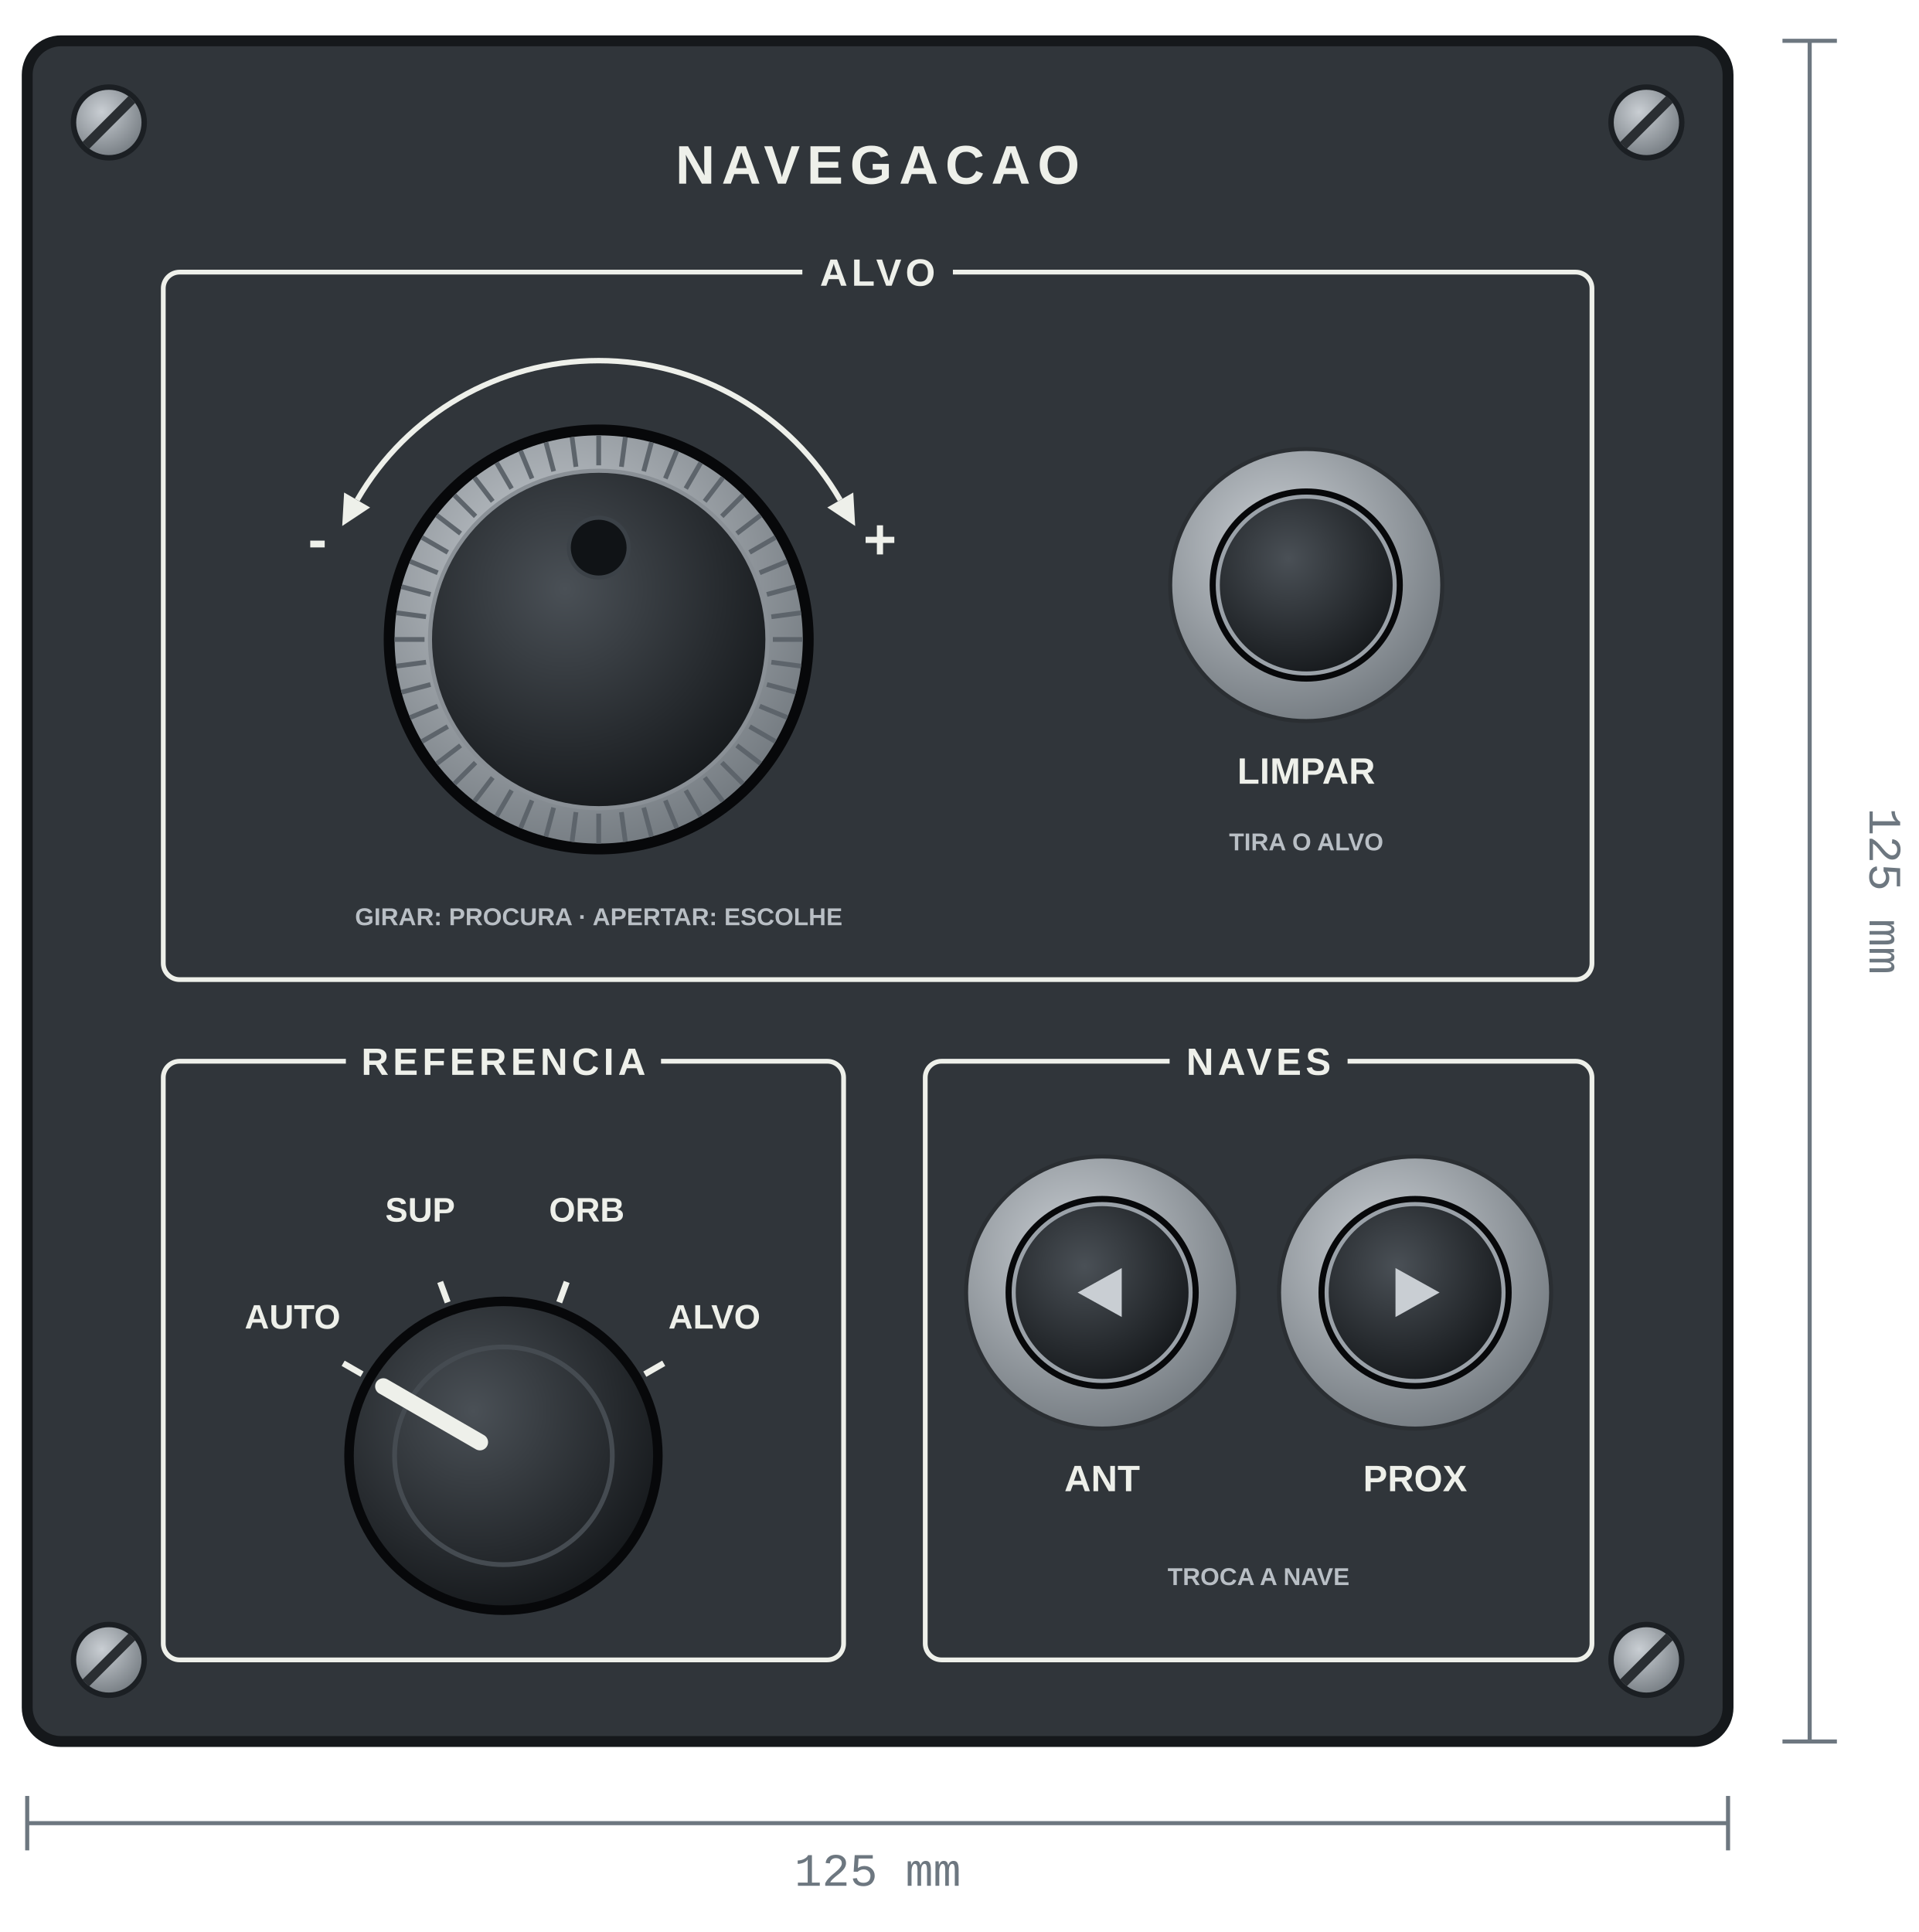
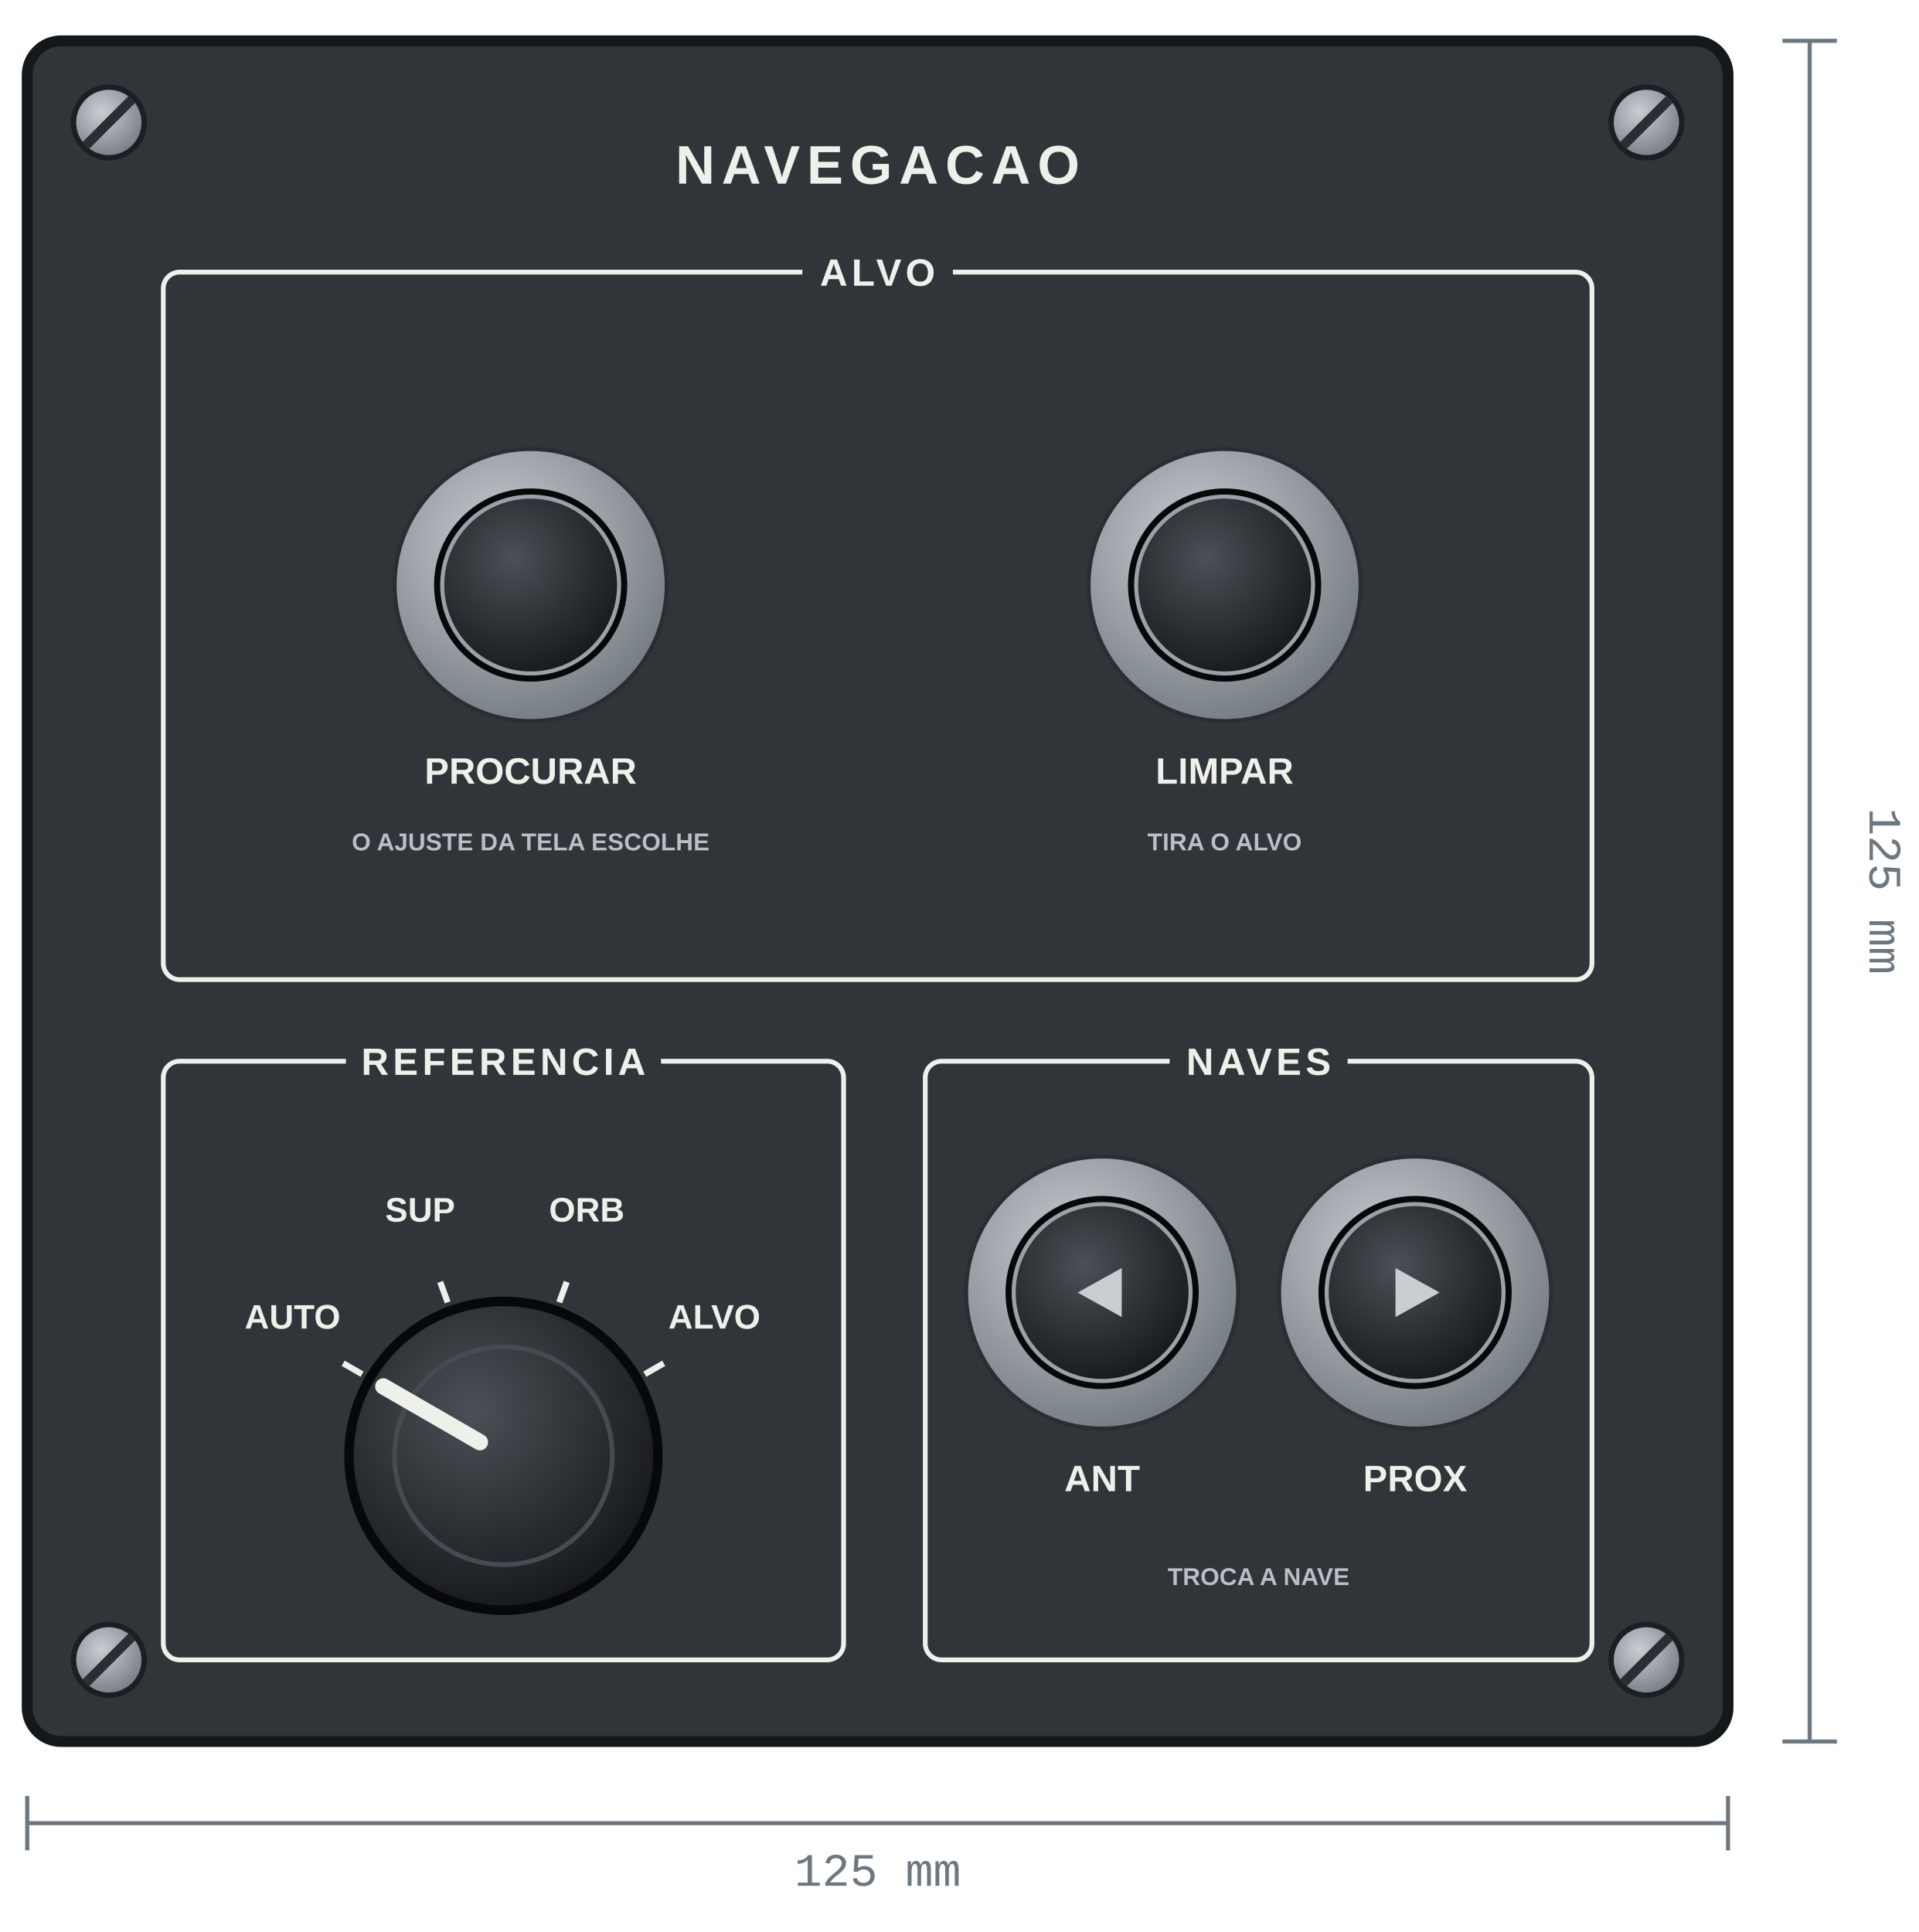
- <svg xmlns="http://www.w3.org/2000/svg" viewBox="-2 -3 141 142" width="564" height="568" role="img" aria-label="Navegacao, 125 por 125 mm: encoder do alvo, LIMPAR, chave rotativa da referencia da navball e ANT e PROX para trocar de nave">
+ <svg xmlns="http://www.w3.org/2000/svg" viewBox="-2 -3 141 142" width="564" height="568" role="img" aria-label="Navegacao, 125 por 125 mm: PROCURAR e LIMPAR o alvo, chave rotativa da referencia da navball e ANT e PROX para trocar de nave">
  <style>.lg{font-family:"B612","Arial Narrow",Arial,sans-serif;font-weight:700}.lcdt{font-family:"B612 Mono","Courier New",monospace;font-weight:700}.dimline{stroke:#6d7780;stroke-width:.3;fill:none}.dimtext{fill:#6d7780;font-family:"B612 Mono","Courier New",monospace;font-size:3.4px}</style>
  <defs>
    <pattern id="zebra" width="6" height="6" patternUnits="userSpaceOnUse" patternTransform="rotate(45)">
      <rect width="6" height="6" fill="#1b1d1f" />
      <rect width="3" height="6" fill="#e7b416" />
    </pattern>
    <radialGradient id="knob" cx="40%" cy="35%" r="70%">
      <stop offset="0" stop-color="#4a5056" />
      <stop offset="1" stop-color="#15181b" />
    </radialGradient>
    <radialGradient id="nut" cx="40%" cy="35%" r="75%">
      <stop offset="0" stop-color="#c9ced3" />
      <stop offset="1" stop-color="#6c7379" />
    </radialGradient>
  </defs>
  <rect x="0" y="0" width="125" height="125" rx="2.5" fill="#30353a" stroke="#15181b" stroke-width=".8" />
  <circle cx="6" cy="6" r="2.6" fill="url(#nut)" stroke="#1b1f23" stroke-width=".4" />
  <line x1="4.3" y1="7.7" x2="7.7" y2="4.3" stroke="#2a2e32" stroke-width=".7" />
  <circle cx="119" cy="6" r="2.6" fill="url(#nut)" stroke="#1b1f23" stroke-width=".4" />
  <line x1="117.3" y1="7.7" x2="120.7" y2="4.3" stroke="#2a2e32" stroke-width=".7" />
  <circle cx="6" cy="119" r="2.6" fill="url(#nut)" stroke="#1b1f23" stroke-width=".4" />
  <line x1="4.3" y1="120.7" x2="7.7" y2="117.3" stroke="#2a2e32" stroke-width=".7" />
  <circle cx="119" cy="119" r="2.6" fill="url(#nut)" stroke="#1b1f23" stroke-width=".4" />
  <line x1="117.3" y1="120.7" x2="120.7" y2="117.3" stroke="#2a2e32" stroke-width=".7" />
  <text class="lg" x="62.5" y="10.5" font-size="4" text-anchor="middle" fill="#eef0ea" letter-spacing=".5">NAVEGACAO</text>
  <rect x="10" y="17" width="105" height="52" rx="1.2" fill="none" stroke="#eef0ea" stroke-width=".35" />
  <rect x="56.968" y="15" width="11.064" height="4" fill="#30353a" />
  <text class="lg" x="62.5" y="18" font-size="2.8" text-anchor="middle" fill="#eef0ea" letter-spacing=".3">ALVO</text>
-   <path d="M24.25 33.75 A20.5 20.5 0 0 1 59.75 33.75" fill="none" stroke="#eef0ea" stroke-width=".4" />
-   <polygon points="23.15,35.66 23.29,33.20 25.20,34.30" fill="#eef0ea" />
-   <polygon points="60.85,35.66 60.71,33.20 58.80,34.30" fill="#eef0ea" />
-   <text class="lg" x="21.33" y="38.08" font-size="4.2" text-anchor="middle" fill="#eef0ea">-</text>
-   <text class="lg" x="62.67" y="38.08" font-size="4.2" text-anchor="middle" fill="#eef0ea">+</text>
-   <circle cx="42" cy="44" r="15.8" fill="#07080a" />
-   <circle cx="42" cy="44" r="15" fill="url(#nut)" />
-   <line x1="54.80" y1="44.00" x2="57.00" y2="44.00" stroke="#5d646b" stroke-width=".35" />
-   <line x1="54.69" y1="45.67" x2="56.87" y2="45.96" stroke="#5d646b" stroke-width=".35" />
-   <line x1="54.36" y1="47.31" x2="56.49" y2="47.88" stroke="#5d646b" stroke-width=".35" />
-   <line x1="53.83" y1="48.90" x2="55.86" y2="49.74" stroke="#5d646b" stroke-width=".35" />
-   <line x1="53.09" y1="50.40" x2="54.99" y2="51.50" stroke="#5d646b" stroke-width=".35" />
-   <line x1="52.15" y1="51.79" x2="53.90" y2="53.13" stroke="#5d646b" stroke-width=".35" />
-   <line x1="51.05" y1="53.05" x2="52.61" y2="54.61" stroke="#5d646b" stroke-width=".35" />
-   <line x1="49.79" y1="54.15" x2="51.13" y2="55.90" stroke="#5d646b" stroke-width=".35" />
-   <line x1="48.40" y1="55.09" x2="49.50" y2="56.99" stroke="#5d646b" stroke-width=".35" />
-   <line x1="46.90" y1="55.83" x2="47.74" y2="57.86" stroke="#5d646b" stroke-width=".35" />
-   <line x1="45.31" y1="56.36" x2="45.88" y2="58.49" stroke="#5d646b" stroke-width=".35" />
-   <line x1="43.67" y1="56.69" x2="43.96" y2="58.87" stroke="#5d646b" stroke-width=".35" />
-   <line x1="42.00" y1="56.80" x2="42.00" y2="59.00" stroke="#5d646b" stroke-width=".35" />
-   <line x1="40.33" y1="56.69" x2="40.04" y2="58.87" stroke="#5d646b" stroke-width=".35" />
-   <line x1="38.69" y1="56.36" x2="38.12" y2="58.49" stroke="#5d646b" stroke-width=".35" />
-   <line x1="37.10" y1="55.83" x2="36.26" y2="57.86" stroke="#5d646b" stroke-width=".35" />
-   <line x1="35.60" y1="55.09" x2="34.50" y2="56.99" stroke="#5d646b" stroke-width=".35" />
-   <line x1="34.21" y1="54.15" x2="32.87" y2="55.90" stroke="#5d646b" stroke-width=".35" />
-   <line x1="32.95" y1="53.05" x2="31.39" y2="54.61" stroke="#5d646b" stroke-width=".35" />
-   <line x1="31.85" y1="51.79" x2="30.10" y2="53.13" stroke="#5d646b" stroke-width=".35" />
-   <line x1="30.91" y1="50.40" x2="29.01" y2="51.50" stroke="#5d646b" stroke-width=".35" />
-   <line x1="30.17" y1="48.90" x2="28.14" y2="49.74" stroke="#5d646b" stroke-width=".35" />
-   <line x1="29.64" y1="47.31" x2="27.51" y2="47.88" stroke="#5d646b" stroke-width=".35" />
-   <line x1="29.31" y1="45.67" x2="27.13" y2="45.96" stroke="#5d646b" stroke-width=".35" />
-   <line x1="29.20" y1="44.00" x2="27.00" y2="44.00" stroke="#5d646b" stroke-width=".35" />
-   <line x1="29.31" y1="42.33" x2="27.13" y2="42.04" stroke="#5d646b" stroke-width=".35" />
-   <line x1="29.64" y1="40.69" x2="27.51" y2="40.12" stroke="#5d646b" stroke-width=".35" />
-   <line x1="30.17" y1="39.10" x2="28.14" y2="38.26" stroke="#5d646b" stroke-width=".35" />
-   <line x1="30.91" y1="37.60" x2="29.01" y2="36.50" stroke="#5d646b" stroke-width=".35" />
-   <line x1="31.85" y1="36.21" x2="30.10" y2="34.87" stroke="#5d646b" stroke-width=".35" />
-   <line x1="32.95" y1="34.95" x2="31.39" y2="33.39" stroke="#5d646b" stroke-width=".35" />
-   <line x1="34.21" y1="33.85" x2="32.87" y2="32.10" stroke="#5d646b" stroke-width=".35" />
-   <line x1="35.60" y1="32.91" x2="34.50" y2="31.01" stroke="#5d646b" stroke-width=".35" />
-   <line x1="37.10" y1="32.17" x2="36.26" y2="30.14" stroke="#5d646b" stroke-width=".35" />
-   <line x1="38.69" y1="31.64" x2="38.12" y2="29.51" stroke="#5d646b" stroke-width=".35" />
-   <line x1="40.33" y1="31.31" x2="40.04" y2="29.13" stroke="#5d646b" stroke-width=".35" />
-   <line x1="42.00" y1="31.20" x2="42.00" y2="29.00" stroke="#5d646b" stroke-width=".35" />
-   <line x1="43.67" y1="31.31" x2="43.96" y2="29.13" stroke="#5d646b" stroke-width=".35" />
-   <line x1="45.31" y1="31.64" x2="45.88" y2="29.51" stroke="#5d646b" stroke-width=".35" />
-   <line x1="46.90" y1="32.17" x2="47.74" y2="30.14" stroke="#5d646b" stroke-width=".35" />
-   <line x1="48.40" y1="32.91" x2="49.50" y2="31.01" stroke="#5d646b" stroke-width=".35" />
-   <line x1="49.79" y1="33.85" x2="51.13" y2="32.10" stroke="#5d646b" stroke-width=".35" />
-   <line x1="51.05" y1="34.95" x2="52.61" y2="33.39" stroke="#5d646b" stroke-width=".35" />
-   <line x1="52.15" y1="36.21" x2="53.90" y2="34.87" stroke="#5d646b" stroke-width=".35" />
-   <line x1="53.09" y1="37.60" x2="54.99" y2="36.50" stroke="#5d646b" stroke-width=".35" />
-   <line x1="53.83" y1="39.10" x2="55.86" y2="38.26" stroke="#5d646b" stroke-width=".35" />
-   <line x1="54.36" y1="40.69" x2="56.49" y2="40.12" stroke="#5d646b" stroke-width=".35" />
-   <line x1="54.69" y1="42.33" x2="56.87" y2="42.04" stroke="#5d646b" stroke-width=".35" />
-   <circle cx="42" cy="44" r="12.4" fill="url(#knob)" stroke="#8a9096" stroke-width=".3" />
-   <circle cx="42" cy="37.25" r="2.2" fill="#101316" stroke="#3c4248" stroke-width=".3" />
-   <text class="lg" x="42" y="65" font-size="1.8" text-anchor="middle" fill="#b9bfc5">GIRAR: PROCURA  ·  APERTAR: ESCOLHE</text>
-   <circle cx="94" cy="40" r="10" fill="url(#nut)" stroke="#2a2e32" stroke-width=".3" />
-   <circle cx="94" cy="40" r="7.1" fill="#07080a" />
-   <circle cx="94" cy="40" r="6.5" fill="url(#knob)" stroke="#9aa1a8" stroke-width=".3" />
-   <text class="lg" x="94" y="54.6" font-size="2.7" text-anchor="middle" fill="#eef0ea">LIMPAR</text>
-   <text class="lg" x="94" y="59.5" font-size="1.8" text-anchor="middle" fill="#b9bfc5">TIRA O ALVO</text>
+   <circle cx="37" cy="40" r="10" fill="url(#nut)" stroke="#2a2e32" stroke-width=".3" />
+   <circle cx="37" cy="40" r="7.1" fill="#07080a" />
+   <circle cx="37" cy="40" r="6.5" fill="url(#knob)" stroke="#9aa1a8" stroke-width=".3" />
+   <text class="lg" x="37" y="54.6" font-size="2.7" text-anchor="middle" fill="#eef0ea">PROCURAR</text>
+   <text class="lg" x="37" y="59.5" font-size="1.8" text-anchor="middle" fill="#b9bfc5">O AJUSTE DA TELA ESCOLHE</text>
+   <circle cx="88" cy="40" r="10" fill="url(#nut)" stroke="#2a2e32" stroke-width=".3" />
+   <circle cx="88" cy="40" r="7.1" fill="#07080a" />
+   <circle cx="88" cy="40" r="6.5" fill="url(#knob)" stroke="#9aa1a8" stroke-width=".3" />
+   <text class="lg" x="88" y="54.6" font-size="2.7" text-anchor="middle" fill="#eef0ea">LIMPAR</text>
+   <text class="lg" x="88" y="59.5" font-size="1.8" text-anchor="middle" fill="#b9bfc5">TIRA O ALVO</text>
  <rect x="10" y="75" width="50" height="44" rx="1.2" fill="none" stroke="#eef0ea" stroke-width=".35" />
  <rect x="23.42" y="73" width="23.16" height="4" fill="#30353a" />
  <text class="lg" x="35" y="76" font-size="2.8" text-anchor="middle" fill="#eef0ea" letter-spacing=".3">REFERENCIA</text>
  <line x1="24.61" y1="98.00" x2="23.22" y2="97.20" stroke="#eef0ea" stroke-width=".45" />
  <text class="lg" x="19.50" y="94.65" font-size="2.5" text-anchor="middle" fill="#eef0ea">AUTO</text>
  <text class="lg" x="19.50" y="97.45" font-size="2" text-anchor="middle" fill="#b9bfc5" />
  <line x1="30.90" y1="92.72" x2="30.35" y2="91.22" stroke="#eef0ea" stroke-width=".45" />
  <text class="lg" x="28.88" y="86.78" font-size="2.5" text-anchor="middle" fill="#eef0ea">SUP</text>
  <text class="lg" x="28.88" y="89.58" font-size="2" text-anchor="middle" fill="#b9bfc5" />
  <line x1="39.10" y1="92.72" x2="39.65" y2="91.22" stroke="#eef0ea" stroke-width=".45" />
  <text class="lg" x="41.12" y="86.78" font-size="2.5" text-anchor="middle" fill="#eef0ea">ORB</text>
  <text class="lg" x="41.12" y="89.58" font-size="2" text-anchor="middle" fill="#b9bfc5" />
  <line x1="45.39" y1="98.00" x2="46.78" y2="97.20" stroke="#eef0ea" stroke-width=".45" />
  <text class="lg" x="50.50" y="94.65" font-size="2.5" text-anchor="middle" fill="#eef0ea">ALVO</text>
  <text class="lg" x="50.50" y="97.45" font-size="2" text-anchor="middle" fill="#b9bfc5" />
  <circle cx="35" cy="104" r="11.7" fill="#07080a" />
  <circle cx="35" cy="104" r="11" fill="url(#knob)" />
  <circle cx="35" cy="104" r="8" fill="none" stroke="#454b51" stroke-width=".35" />
  <line x1="33.27" y1="103.00" x2="26.17" y2="98.90" stroke="#eef0ea" stroke-width="1.2" stroke-linecap="round" />
  <rect x="66" y="75" width="49" height="44" rx="1.2" fill="none" stroke="#eef0ea" stroke-width=".35" />
  <rect x="83.96" y="73" width="13.08" height="4" fill="#30353a" />
  <text class="lg" x="90.5" y="76" font-size="2.8" text-anchor="middle" fill="#eef0ea" letter-spacing=".3">NAVES</text>
  <circle cx="79" cy="92" r="10" fill="url(#nut)" stroke="#2a2e32" stroke-width=".3" />
  <circle cx="79" cy="92" r="7.1" fill="#07080a" />
  <circle cx="79" cy="92" r="6.5" fill="url(#knob)" stroke="#9aa1a8" stroke-width=".3" />
  <polygon points="77.20 92.00 80.44 90.20 80.44 93.80" fill="#c9ced3" />
  <text class="lg" x="79" y="106.6" font-size="2.7" text-anchor="middle" fill="#eef0ea">ANT</text>
  <circle cx="102" cy="92" r="10" fill="url(#nut)" stroke="#2a2e32" stroke-width=".3" />
  <circle cx="102" cy="92" r="7.1" fill="#07080a" />
  <circle cx="102" cy="92" r="6.5" fill="url(#knob)" stroke="#9aa1a8" stroke-width=".3" />
  <polygon points="103.80 92.00 100.56 90.20 100.56 93.80" fill="#c9ced3" />
  <text class="lg" x="102" y="106.6" font-size="2.7" text-anchor="middle" fill="#eef0ea">PROX</text>
  <text class="lg" x="90.5" y="113.5" font-size="1.8" text-anchor="middle" fill="#b9bfc5">TROCA A NAVE</text>
  <line class="dimline" x1="0" y1="131" x2="125" y2="131" />
  <line class="dimline" x1="0" y1="129" x2="0" y2="133" />
  <line class="dimline" x1="125" y1="129" x2="125" y2="133" />
  <text class="dimtext" x="62.5" y="135.6" text-anchor="middle">125 mm</text>
  <line class="dimline" x1="131" y1="0" x2="131" y2="125" />
  <line class="dimline" x1="129" y1="0" x2="133" y2="0" />
  <line class="dimline" x1="129" y1="125" x2="133" y2="125" />
  <text class="dimtext" transform="translate(135.4 62.5) rotate(90)" text-anchor="middle">125 mm</text>
</svg>
